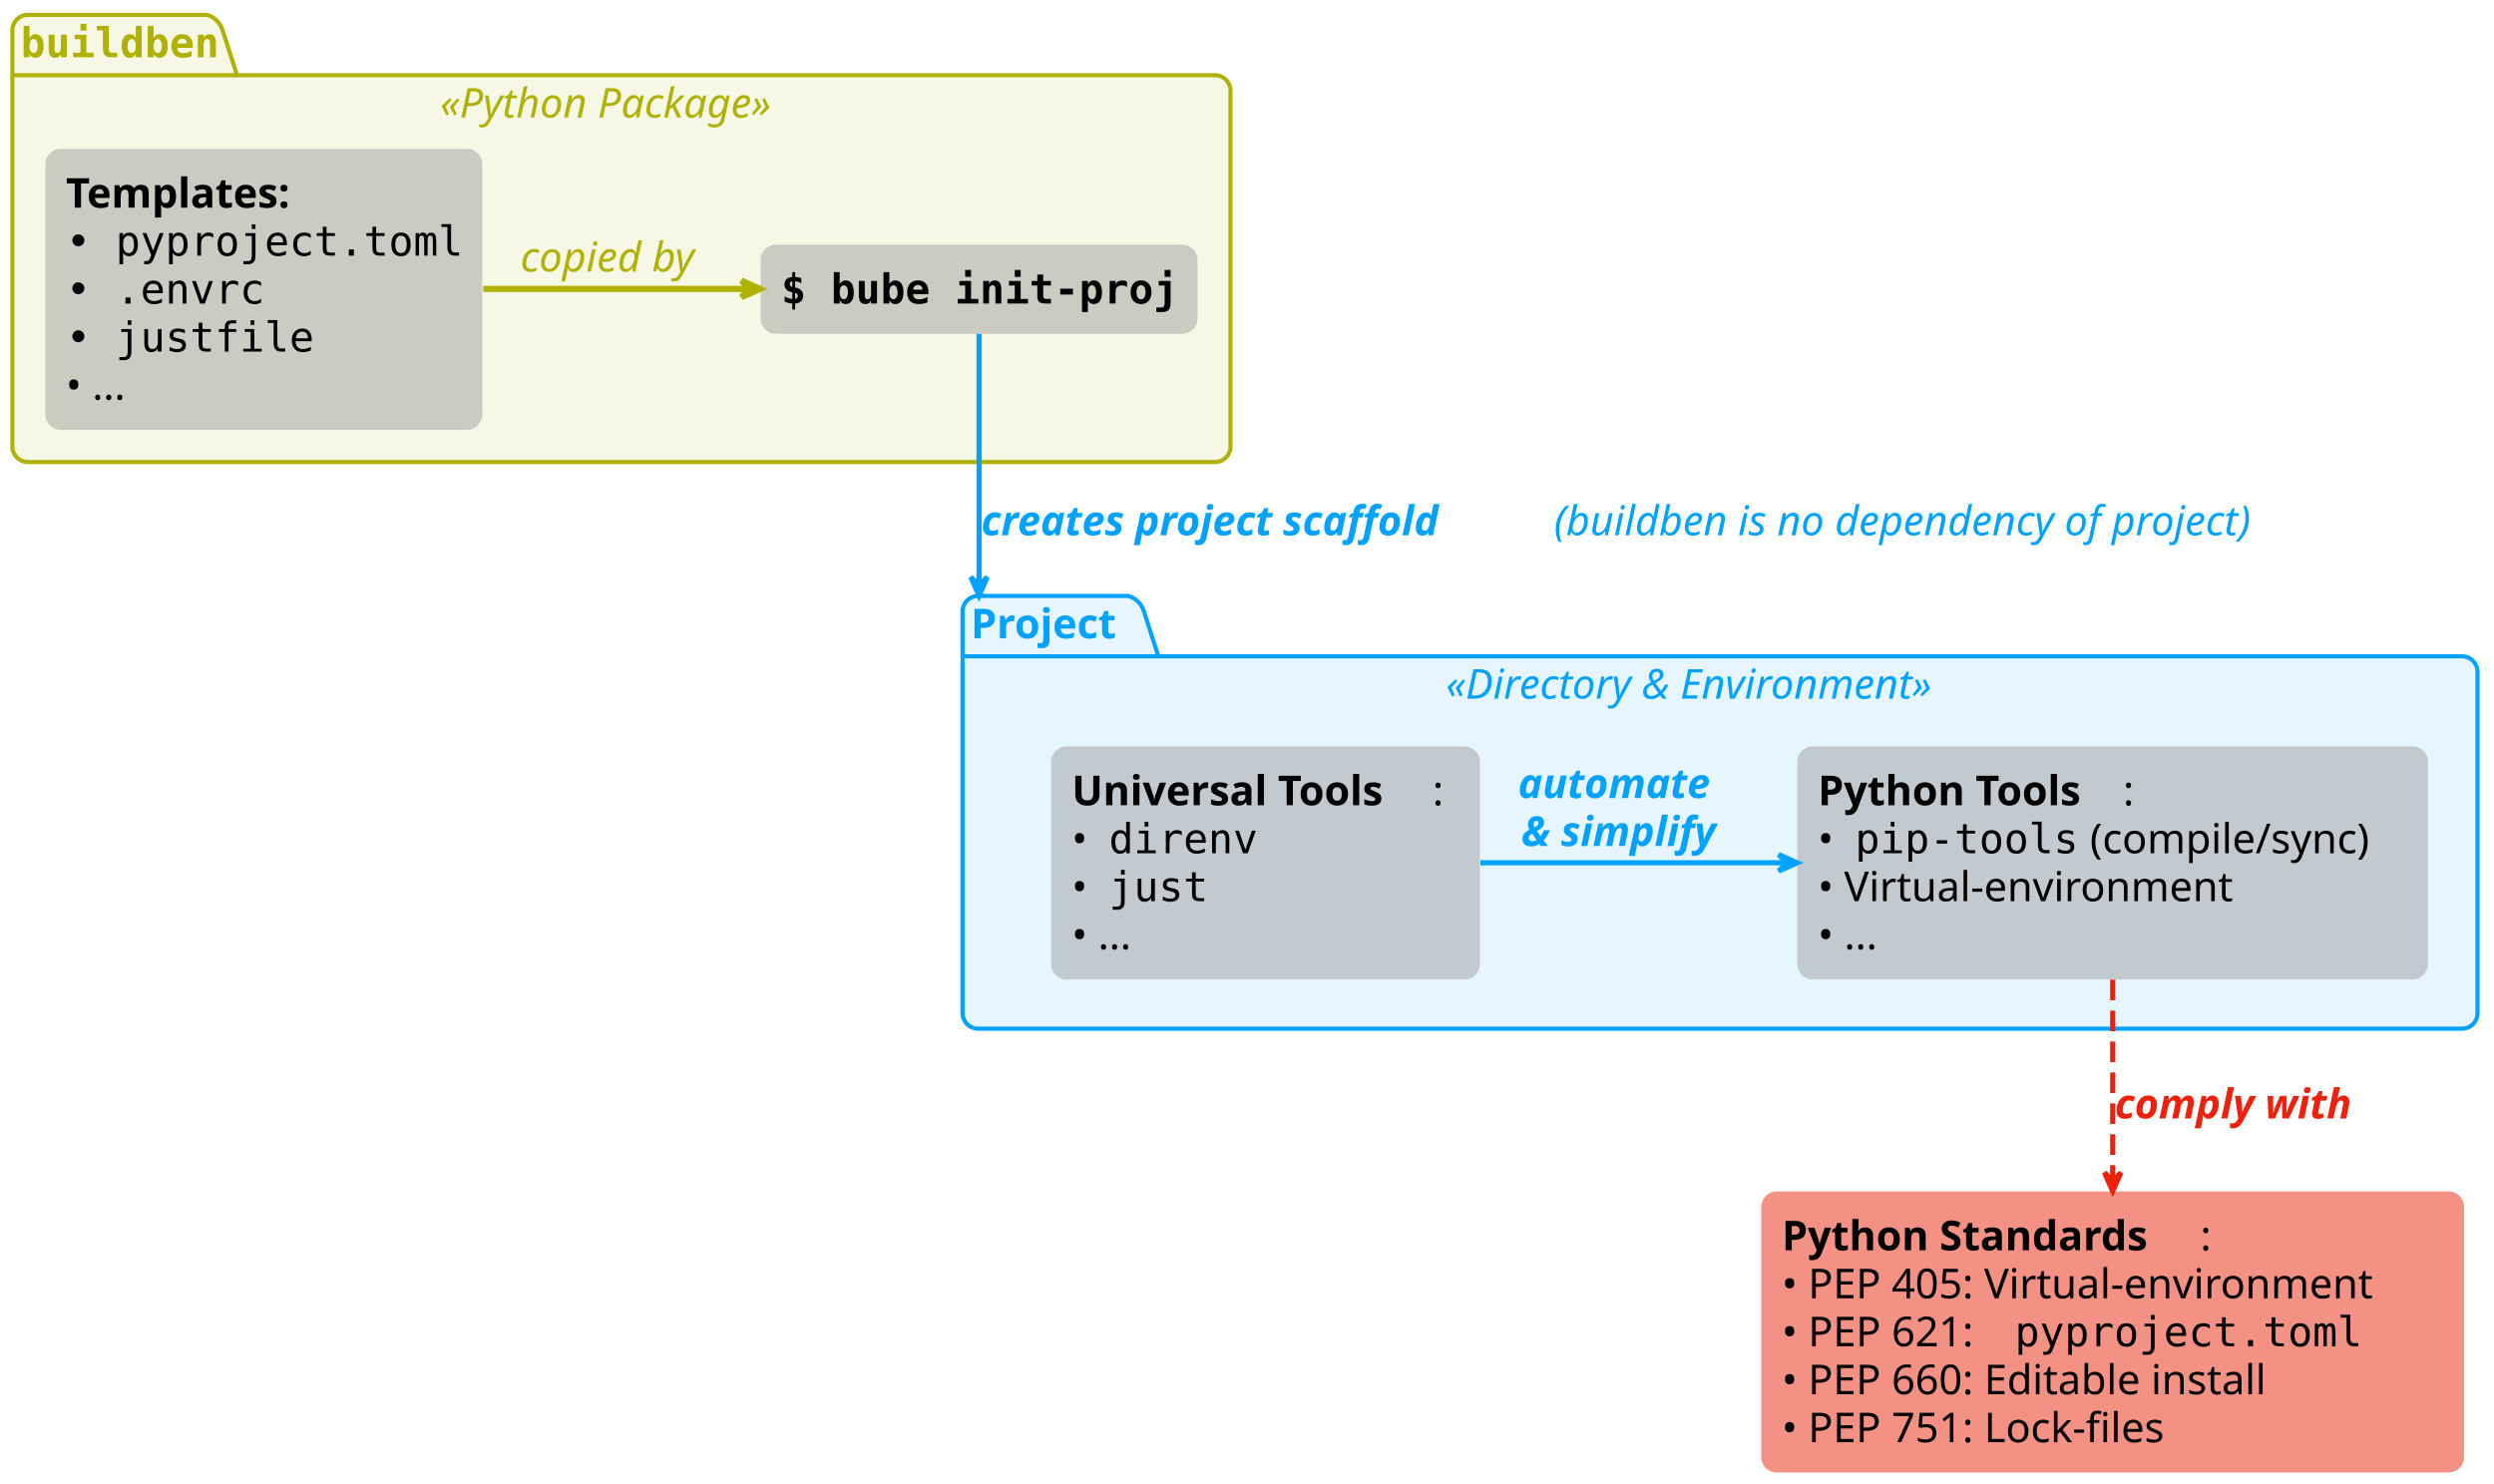
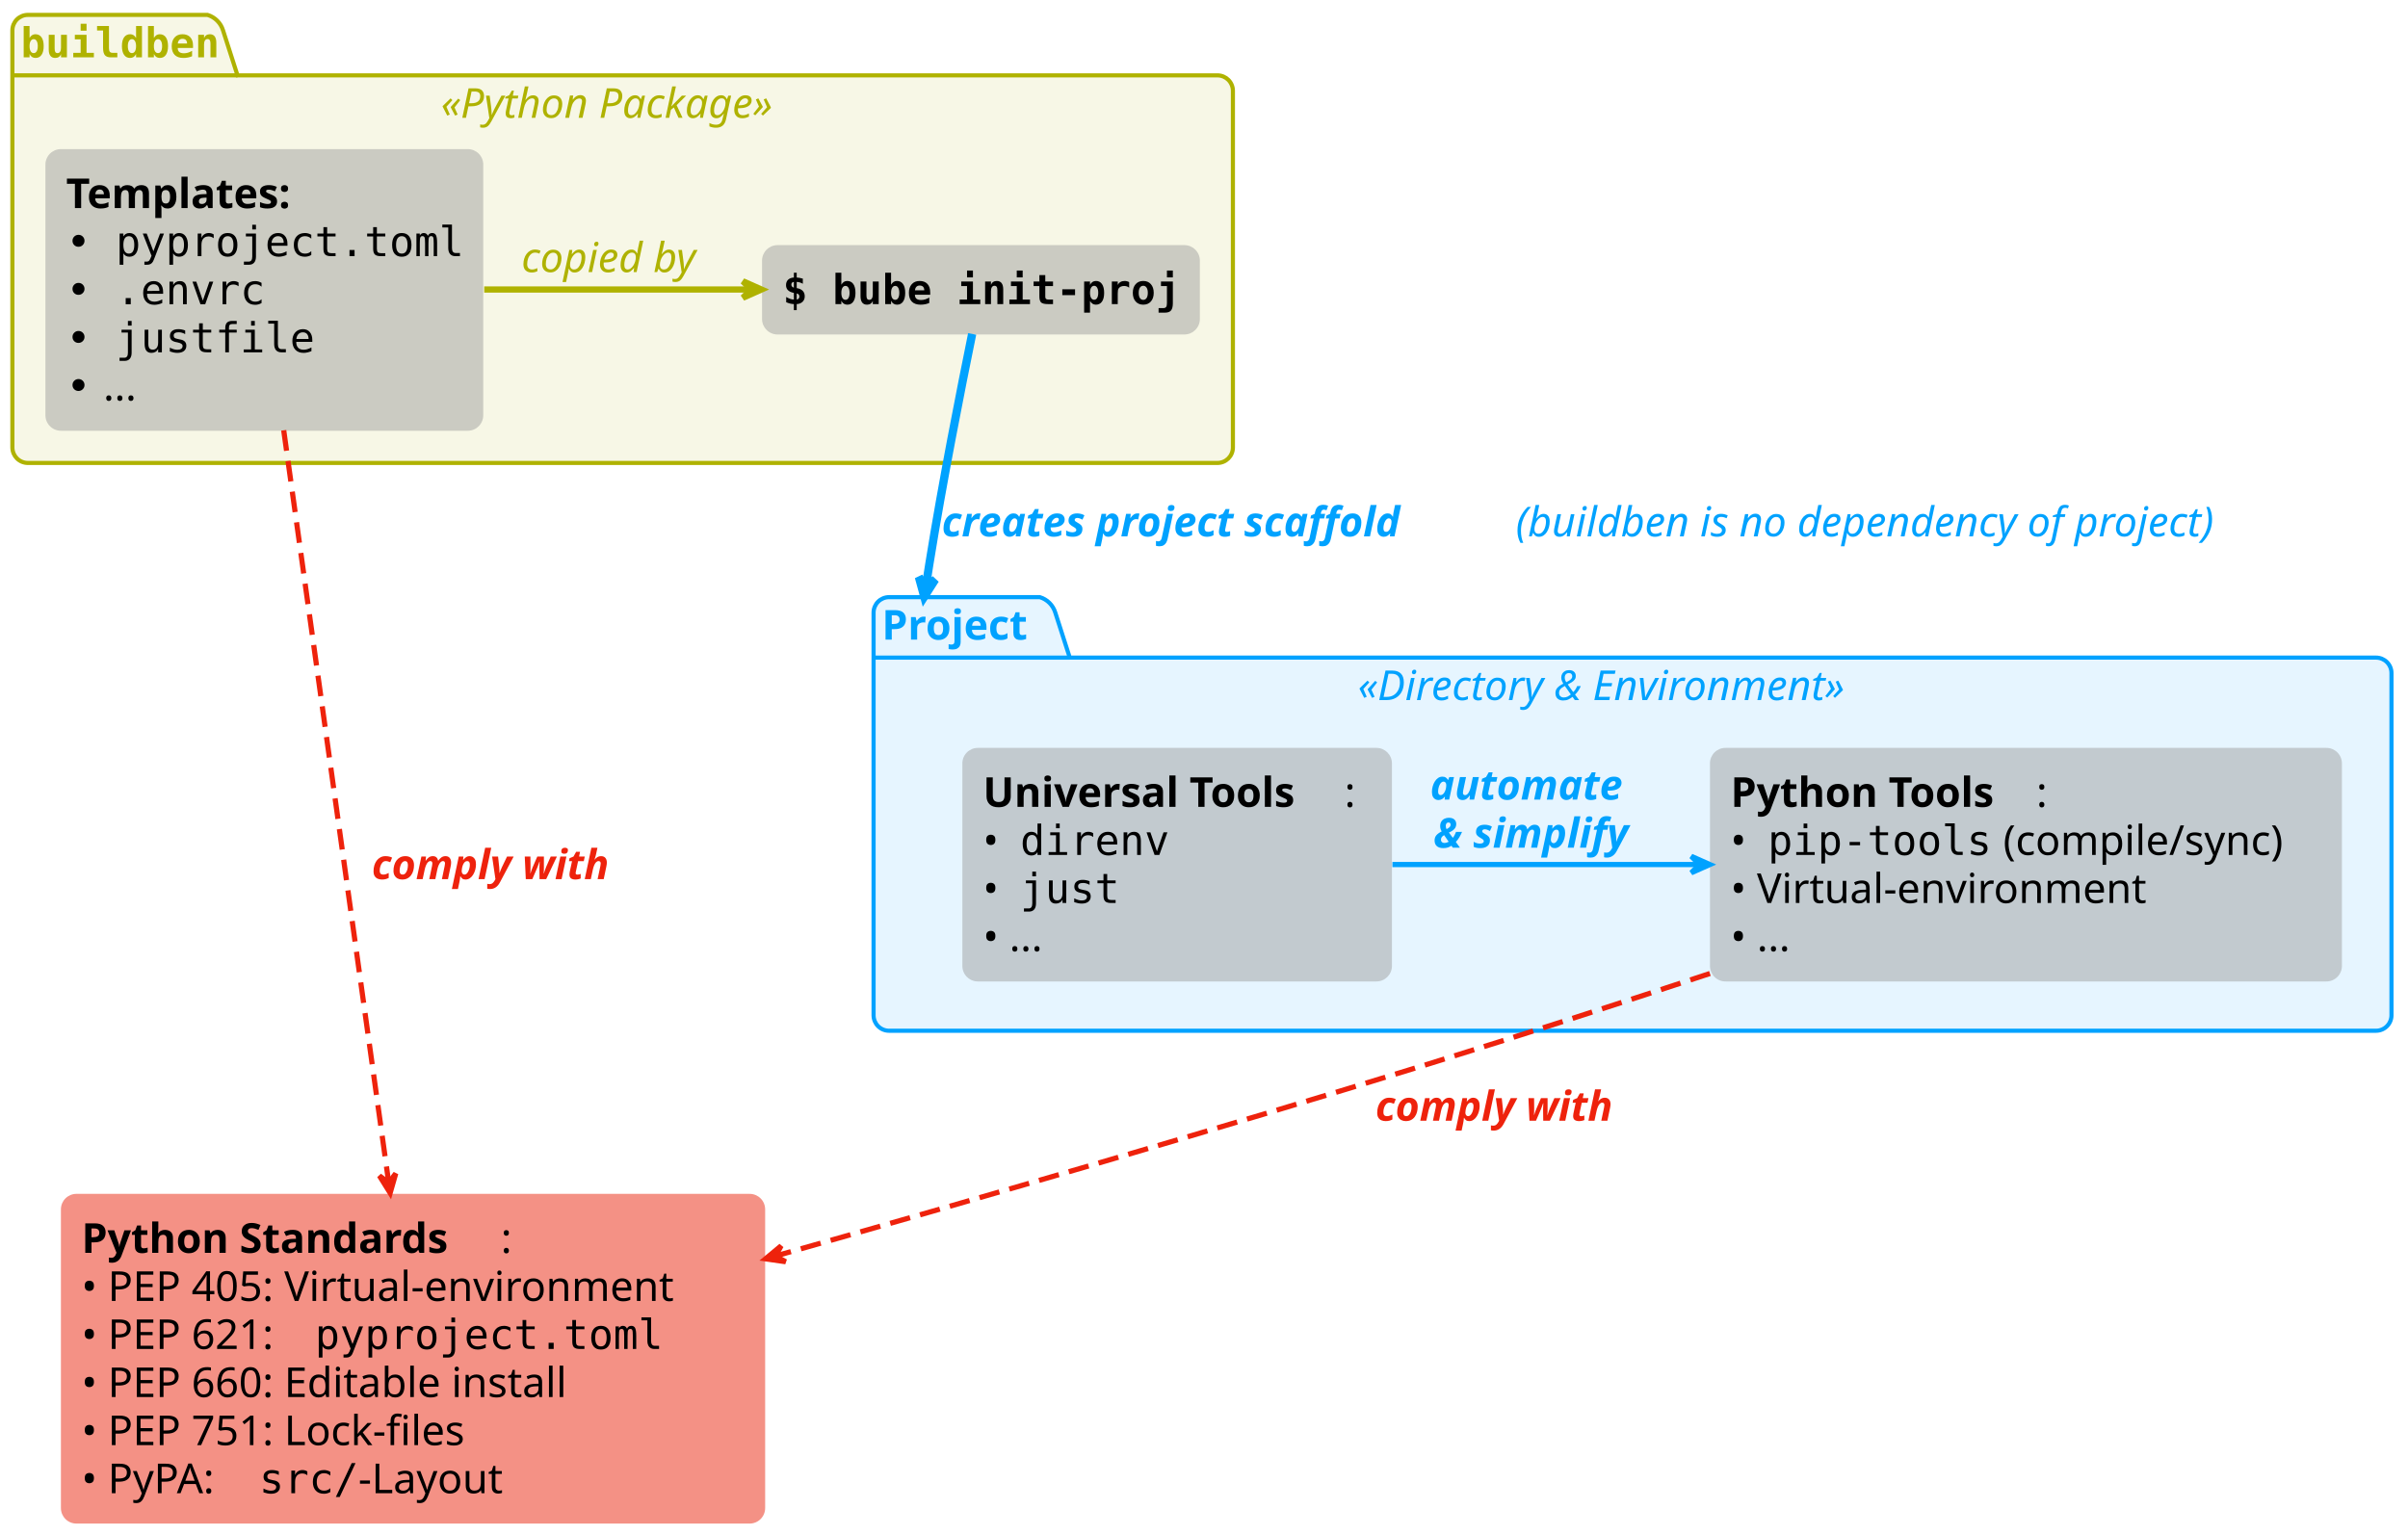
- <svg xmlns="http://www.w3.org/2000/svg" contentStyleType="text/css" height="720px" preserveAspectRatio="none" style="width:1210px;height:720px;" version="1.1" viewBox="0 0 1210 720" width="1210px" zoomAndPan="magnify">
+ <svg xmlns="http://www.w3.org/2000/svg" contentStyleType="text/css" height="743px" preserveAspectRatio="none" style="width:1166px;height:743px;" version="1.1" viewBox="0 0 1166 743" width="1166px" zoomAndPan="magnify">
  <defs />
  <g>
    <g id="cluster_BB">
      <path d="M13.5,7.217 L100.5,7.217 A11.25,11.25 0 0 1 108,14.717 L115,36.498 L589.5,36.498 A7.5,7.5 0 0 1 597,43.998 L597,216.717 A7.5,7.5 0 0 1 589.5,224.217 L13.5,224.217 A7.5,7.5 0 0 1 6,216.717 L6,14.717 A7.5,7.5 0 0 1 13.5,7.217 " fill="#AFB200" fill-opacity="0.098" style="stroke:#AFB200;stroke-width:2.0;" />
      <line style="stroke:#AFB200;stroke-width:2.0;" x1="6" x2="115" y1="36.498" y2="36.498" />
      <text fill="#AFB200" font-family="monospace" font-size="20" font-weight="bold" lengthAdjust="spacing" textLength="96" x="10" y="27.781">buildben</text>
      <text fill="#AFB200" font-family="sans-serif" font-size="20" font-style="italic" lengthAdjust="spacing" textLength="184" x="213.5" y="57.062">«Python Package»</text>
    </g>
    <g id="cluster_P">
-       <path d="M474.5,289.217 L547.5,289.217 A11.25,11.25 0 0 1 555,296.717 L562,318.498 L1194.5,318.498 A7.5,7.5 0 0 1 1202,325.998 L1202,491.717 A7.5,7.5 0 0 1 1194.5,499.217 L474.5,499.217 A7.5,7.5 0 0 1 467,491.717 L467,296.717 A7.5,7.5 0 0 1 474.5,289.217 " fill="#00A2FF" fill-opacity="0.098" style="stroke:#00A2FF;stroke-width:2.0;" />
-       <line style="stroke:#00A2FF;stroke-width:2.0;" x1="467" x2="562" y1="318.498" y2="318.498" />
-       <text fill="#00A2FF" font-family="sans-serif" font-size="20" font-weight="bold" lengthAdjust="spacing" textLength="82" x="471" y="309.781">Project</text>
-       <text fill="#00A2FF" font-family="sans-serif" font-size="20" font-style="italic" lengthAdjust="spacing" textLength="274" x="701.5" y="339.062">«Directory &amp; Environment»</text>
+       <path d="M430.5,289.217 L503.5,289.217 A11.25,11.25 0 0 1 511,296.717 L518,318.498 L1150.5,318.498 A7.5,7.5 0 0 1 1158,325.998 L1158,491.717 A7.5,7.5 0 0 1 1150.5,499.217 L430.5,499.217 A7.5,7.5 0 0 1 423,491.717 L423,296.717 A7.5,7.5 0 0 1 430.5,289.217 " fill="#00A2FF" fill-opacity="0.098" style="stroke:#00A2FF;stroke-width:2.0;" />
+       <line style="stroke:#00A2FF;stroke-width:2.0;" x1="423" x2="518" y1="318.498" y2="318.498" />
+       <text fill="#00A2FF" font-family="sans-serif" font-size="20" font-weight="bold" lengthAdjust="spacing" textLength="82" x="427" y="309.781">Project</text>
+       <text fill="#00A2FF" font-family="sans-serif" font-size="20" font-style="italic" lengthAdjust="spacing" textLength="274" x="657.5" y="339.062">«Directory &amp; Environment»</text>
    </g>
    <g id="elem_TEMP">
      <rect fill="#999999" fill-opacity="0.467" height="136.406" rx="7.5" ry="7.5" style="stroke:none;stroke-width:0.5;" width="212" x="22" y="72.217" />
      <text fill="#000000" font-family="sans-serif" font-size="20" font-weight="bold" lengthAdjust="spacing" textLength="128" x="32" y="100.781">Templates:</text>
      <text fill="#000000" font-family="monospace" font-size="20" lengthAdjust="spacing" textLength="192" x="32" y="124.062">• pyproject.toml</text>
      <text fill="#000000" font-family="monospace" font-size="20" lengthAdjust="spacing" textLength="96" x="32" y="147.344">• .envrc</text>
      <text fill="#000000" font-family="monospace" font-size="20" lengthAdjust="spacing" textLength="120" x="32" y="170.625">• justfile</text>
-       <text fill="#000000" font-family="sans-serif" font-size="20" lengthAdjust="spacing" textLength="36" x="32" y="193.906">• ...</text>
+       <text fill="#000000" font-family="monospace" font-size="20" lengthAdjust="spacing" textLength="12" x="32" y="193.906">•</text>
+       <text fill="#000000" font-family="sans-serif" font-size="20" lengthAdjust="spacing" textLength="18" x="50" y="193.906">...</text>
    </g>
    <g id="elem_BBinitcli">
      <rect fill="#999999" fill-opacity="0.467" height="43.281" rx="7.5" ry="7.5" style="stroke:none;stroke-width:0.5;" width="212" x="369" y="118.717" />
      <text fill="#000000" font-family="monospace" font-size="20" font-weight="bold" lengthAdjust="spacing" textLength="192" x="379" y="147.281">$ bube init-proj</text>
    </g>
    <g id="elem_PyTools">
-       <rect fill="#999999" fill-opacity="0.467" height="113.125" rx="7.5" ry="7.5" style="stroke:none;stroke-width:0.5;" width="306" x="872" y="362.217" />
-       <text fill="#000000" font-family="sans-serif" font-size="20" font-weight="bold" lengthAdjust="spacing" textLength="148" x="882" y="390.781">Python Tools</text>
-       <text fill="#000000" font-family="sans-serif" font-size="20" lengthAdjust="spacing" textLength="7" x="1030" y="390.781">:</text>
-       <text fill="#000000" font-family="sans-serif" font-size="20" lengthAdjust="spacing" textLength="12" x="882" y="414.062">•</text>
-       <text fill="#000000" font-family="monospace" font-size="20" lengthAdjust="spacing" textLength="108" x="900" y="414.062">pip-tools</text>
-       <text fill="#000000" font-family="sans-serif" font-size="20" lengthAdjust="spacing" textLength="148" x="1014" y="414.062">(compile/sync)</text>
-       <text fill="#000000" font-family="sans-serif" font-size="20" lengthAdjust="spacing" textLength="220" x="882" y="437.344">• Virtual-environment</text>
-       <text fill="#000000" font-family="sans-serif" font-size="20" lengthAdjust="spacing" textLength="36" x="882" y="460.625">• ...</text>
+       <rect fill="#999999" fill-opacity="0.467" height="113.125" rx="7.5" ry="7.5" style="stroke:none;stroke-width:0.5;" width="306" x="828" y="362.217" />
+       <text fill="#000000" font-family="sans-serif" font-size="20" font-weight="bold" lengthAdjust="spacing" textLength="148" x="838" y="390.781">Python Tools</text>
+       <text fill="#000000" font-family="sans-serif" font-size="20" lengthAdjust="spacing" textLength="7" x="986" y="390.781">:</text>
+       <text fill="#000000" font-family="sans-serif" font-size="20" lengthAdjust="spacing" textLength="12" x="838" y="414.062">•</text>
+       <text fill="#000000" font-family="monospace" font-size="20" lengthAdjust="spacing" textLength="108" x="856" y="414.062">pip-tools</text>
+       <text fill="#000000" font-family="sans-serif" font-size="20" lengthAdjust="spacing" textLength="148" x="970" y="414.062">(compile/sync)</text>
+       <text fill="#000000" font-family="sans-serif" font-size="20" lengthAdjust="spacing" textLength="220" x="838" y="437.344">• Virtual-environment</text>
+       <text fill="#000000" font-family="sans-serif" font-size="20" lengthAdjust="spacing" textLength="36" x="838" y="460.625">• ...</text>
    </g>
    <g id="elem_Tools">
-       <rect fill="#999999" fill-opacity="0.467" height="113.125" rx="7.5" ry="7.5" style="stroke:none;stroke-width:0.5;" width="208" x="510" y="362.217" />
-       <text fill="#000000" font-family="sans-serif" font-size="20" font-weight="bold" lengthAdjust="spacing" textLength="175" x="520" y="390.781">Universal Tools</text>
-       <text fill="#000000" font-family="sans-serif" font-size="20" lengthAdjust="spacing" textLength="7" x="695" y="390.781">:</text>
-       <text fill="#000000" font-family="sans-serif" font-size="20" lengthAdjust="spacing" textLength="12" x="520" y="414.062">•</text>
-       <text fill="#000000" font-family="monospace" font-size="20" lengthAdjust="spacing" textLength="72" x="538" y="414.062">direnv</text>
-       <text fill="#000000" font-family="sans-serif" font-size="20" lengthAdjust="spacing" textLength="12" x="520" y="437.344">•</text>
-       <text fill="#000000" font-family="monospace" font-size="20" lengthAdjust="spacing" textLength="48" x="538" y="437.344">just</text>
-       <text fill="#000000" font-family="sans-serif" font-size="20" lengthAdjust="spacing" textLength="36" x="520" y="460.625">• ...</text>
+       <rect fill="#999999" fill-opacity="0.467" height="113.125" rx="7.5" ry="7.5" style="stroke:none;stroke-width:0.5;" width="208" x="466" y="362.217" />
+       <text fill="#000000" font-family="sans-serif" font-size="20" font-weight="bold" lengthAdjust="spacing" textLength="175" x="476" y="390.781">Universal Tools</text>
+       <text fill="#000000" font-family="sans-serif" font-size="20" lengthAdjust="spacing" textLength="7" x="651" y="390.781">:</text>
+       <text fill="#000000" font-family="sans-serif" font-size="20" lengthAdjust="spacing" textLength="12" x="476" y="414.062">•</text>
+       <text fill="#000000" font-family="monospace" font-size="20" lengthAdjust="spacing" textLength="72" x="494" y="414.062">direnv</text>
+       <text fill="#000000" font-family="sans-serif" font-size="20" lengthAdjust="spacing" textLength="12" x="476" y="437.344">•</text>
+       <text fill="#000000" font-family="monospace" font-size="20" lengthAdjust="spacing" textLength="48" x="494" y="437.344">just</text>
+       <text fill="#000000" font-family="sans-serif" font-size="20" lengthAdjust="spacing" textLength="36" x="476" y="460.625">• ...</text>
    </g>
    <g id="elem_Standards">
-       <rect fill="#F27F72" fill-opacity="0.863" height="136.406" rx="7.5" ry="7.5" style="stroke:none;stroke-width:0.5;" width="341" x="854.5" y="578.217" />
-       <text fill="#000000" font-family="sans-serif" font-size="20" font-weight="bold" lengthAdjust="spacing" textLength="203" x="864.5" y="606.781">Python Standards</text>
-       <text fill="#000000" font-family="sans-serif" font-size="20" lengthAdjust="spacing" textLength="7" x="1067.5" y="606.781">:</text>
-       <text fill="#000000" font-family="sans-serif" font-size="20" lengthAdjust="spacing" textLength="315" x="864.5" y="630.062">• PEP 405: Virtual-environment</text>
-       <text fill="#000000" font-family="sans-serif" font-size="20" lengthAdjust="spacing" textLength="107" x="864.5" y="653.344">• PEP 621:</text>
-       <text fill="#000000" font-family="monospace" font-size="20" lengthAdjust="spacing" textLength="168" x="977.5" y="653.344">pyproject.toml</text>
-       <text fill="#000000" font-family="sans-serif" font-size="20" lengthAdjust="spacing" textLength="263" x="864.5" y="676.625">• PEP 660: Editable install</text>
-       <text fill="#000000" font-family="sans-serif" font-size="20" lengthAdjust="spacing" textLength="213" x="864.5" y="699.906">•  PEP 751: Lock-files</text>
+       <rect fill="#F27F72" fill-opacity="0.863" height="159.688" rx="7.5" ry="7.5" style="stroke:none;stroke-width:0.5;" width="341" x="29.5" y="578.217" />
+       <text fill="#000000" font-family="sans-serif" font-size="20" font-weight="bold" lengthAdjust="spacing" textLength="203" x="39.5" y="606.781">Python Standards</text>
+       <text fill="#000000" font-family="sans-serif" font-size="20" lengthAdjust="spacing" textLength="7" x="242.5" y="606.781">:</text>
+       <text fill="#000000" font-family="sans-serif" font-size="20" lengthAdjust="spacing" textLength="315" x="39.5" y="630.062">• PEP 405: Virtual-environment</text>
+       <text fill="#000000" font-family="sans-serif" font-size="20" lengthAdjust="spacing" textLength="107" x="39.5" y="653.344">• PEP 621:</text>
+       <text fill="#000000" font-family="monospace" font-size="20" lengthAdjust="spacing" textLength="168" x="152.5" y="653.344">pyproject.toml</text>
+       <text fill="#000000" font-family="sans-serif" font-size="20" lengthAdjust="spacing" textLength="263" x="39.5" y="676.625">• PEP 660: Editable install</text>
+       <text fill="#000000" font-family="sans-serif" font-size="20" lengthAdjust="spacing" textLength="213" x="39.5" y="699.906">•  PEP 751: Lock-files</text>
+       <text fill="#000000" font-family="sans-serif" font-size="20" lengthAdjust="spacing" textLength="80" x="39.5" y="723.188">•  PyPA:</text>
+       <text fill="#000000" font-family="monospace" font-size="20" lengthAdjust="spacing" textLength="48" x="125.5" y="723.188">src/</text>
+       <text fill="#000000" font-family="sans-serif" font-size="20" lengthAdjust="spacing" textLength="74" x="173.5" y="723.188">-Layout</text>
    </g>
    <g id="link_TEMP_BBinitcli">
      <path codeLine="66" d="M234.47,140.217 C277.1,140.217 320.12,140.217 362.73,140.217 " fill="none" id="TEMP-to-BBinitcli" style="stroke:#AFB200;stroke-width:3.0;" />
      <polygon fill="#AFB200" points="368.73,140.217,359.73,136.217,363.73,140.217,359.73,144.217,368.73,140.217" style="stroke:#AFB200;stroke-width:3.0;" />
      <text fill="#AFB200" font-family="sans-serif" font-size="20" font-style="italic" lengthAdjust="spacing" textLength="98" x="252.5" y="131.781">copied by</text>
    </g>
    <g id="link_BBinitcli_P">
-       <path codeLine="87" d="M475,161.997 C475,177.822 475,201.345 475,227.819 C475,241.056 475,255.03 475,269.149 C475,272.679 475,276.218 475,279.756 C475,281.526 475,283.295 475,285.063 C475,285.947 475,286.83 475,287.714 C475,288.155 475,282.597 475,283.038 " fill="none" id="BBinitcli-to-P" style="stroke:#00A2FF;stroke-width:2.5;" />
-       <polygon fill="#00A2FF" points="475,289.038,479,280.038,475,284.038,471,280.038,475,289.038" style="stroke:#00A2FF;stroke-width:2.5;" />
-       <text fill="#00A2FF" font-family="sans-serif" font-size="20" font-style="italic" font-weight="bold" lengthAdjust="spacing" textLength="272" x="476" y="259.781">creates project scaffold</text>
-       <text fill="#00A2FF" font-family="sans-serif" font-size="20" font-style="italic" lengthAdjust="spacing" textLength="389" x="754" y="259.781">(buildben is no dependency of project)</text>
+       <path codeLine="87" d="M470.74,161.727 C465.45,187.637 456.35,233.607 450,273.217 C449.369,277.152 448.744,281.15 448.127,285.188 C447.972,286.197 447.818,287.209 447.665,288.223 C447.627,288.477 448.484,282.798 448.445,283.051 " fill="none" id="BBinitcli-to-P" style="stroke:#00A2FF;stroke-width:4.0;" />
+       <polygon fill="#00A2FF" points="447.55,288.984,452.848,280.682,448.296,284.04,444.938,279.488,447.55,288.984" style="stroke:#00A2FF;stroke-width:4.0;" />
+       <text fill="#00A2FF" font-family="sans-serif" font-size="20" font-style="italic" font-weight="bold" lengthAdjust="spacing" textLength="272" x="456" y="259.781">creates project scaffold</text>
+       <text fill="#00A2FF" font-family="sans-serif" font-size="20" font-style="italic" lengthAdjust="spacing" textLength="389" x="734" y="259.781">(buildben is no dependency of project)</text>
    </g>
    <g id="link_Tools_PyTools">
-       <path codeLine="89" d="M718.24,418.717 C764.86,418.717 814.73,418.717 865.95,418.717 " fill="none" id="Tools-to-PyTools" style="stroke:#00A2FF;stroke-width:2.5;" />
-       <polygon fill="#00A2FF" points="871.95,418.717,862.95,414.717,866.95,418.717,862.95,422.717,871.95,418.717" style="stroke:#00A2FF;stroke-width:2.5;" />
-       <text fill="#00A2FF" font-family="sans-serif" font-size="20" font-style="italic" font-weight="bold" lengthAdjust="spacing" textLength="111" x="736.5" y="387.281">automate</text>
-       <text fill="#00A2FF" font-family="sans-serif" font-size="20" font-style="italic" lengthAdjust="spacing" textLength="6" x="847.5" y="387.281"> </text>
-       <text fill="#00A2FF" font-family="sans-serif" font-size="20" font-style="italic" font-weight="bold" lengthAdjust="spacing" textLength="114" x="738" y="410.562">&amp; simplify</text>
+       <path codeLine="89" d="M674.24,418.717 C720.86,418.717 770.73,418.717 821.95,418.717 " fill="none" id="Tools-to-PyTools" style="stroke:#00A2FF;stroke-width:2.5;" />
+       <polygon fill="#00A2FF" points="827.95,418.717,818.95,414.717,822.95,418.717,818.95,422.717,827.95,418.717" style="stroke:#00A2FF;stroke-width:2.5;" />
+       <text fill="#00A2FF" font-family="sans-serif" font-size="20" font-style="italic" font-weight="bold" lengthAdjust="spacing" textLength="111" x="692.5" y="387.281">automate</text>
+       <text fill="#00A2FF" font-family="sans-serif" font-size="20" font-style="italic" lengthAdjust="spacing" textLength="6" x="803.5" y="387.281"> </text>
+       <text fill="#00A2FF" font-family="sans-serif" font-size="20" font-style="italic" font-weight="bold" lengthAdjust="spacing" textLength="114" x="694" y="410.562">&amp; simplify</text>
    </g>
    <g id="link_PyTools_Standards">
-       <path codeLine="99" d="M1025,475.457 C1025,506.497 1025,539.367 1025,572.067 " fill="none" id="PyTools-to-Standards" style="stroke:#EE220C;stroke-width:2.5;stroke-dasharray:10.0,5.0;" />
-       <polygon fill="#EE220C" points="1025,578.067,1029,569.067,1025,573.067,1021,569.067,1025,578.067" style="stroke:#EE220C;stroke-width:2.5;" />
-       <text fill="#EE220C" font-family="sans-serif" font-size="20" font-style="italic" font-weight="bold" lengthAdjust="spacing" textLength="137" x="1026" y="542.781">comply with</text>
+       <path codeLine="98" d="M827.99,471.487 C784.18,485.977 736.3,501.507 692,515.217 C585.62,548.127 471.343,581.193 376.453,608.053 " fill="none" id="PyTools-to-Standards" style="stroke:#EE220C;stroke-width:2.5;stroke-dasharray:10.0,5.0;" />
+       <polygon fill="#EE220C" points="370.68,609.687,380.429,611.084,375.491,608.325,378.25,603.387,370.68,609.687" style="stroke:#EE220C;stroke-width:2.5;" />
+       <text fill="#EE220C" font-family="sans-serif" font-size="20" font-style="italic" font-weight="bold" lengthAdjust="spacing" textLength="137" x="666" y="542.781">comply with</text>
+     </g>
+     <g id="link_TEMP_Standards">
+       <path codeLine="99" d="M137.38,208.407 C150.63,303.387 173.971,470.654 188.091,571.864 " fill="none" id="TEMP-to-Standards" style="stroke:#EE220C;stroke-width:2.5;stroke-dasharray:10.0,5.0;" />
+       <polygon fill="#EE220C" points="188.92,577.807,191.638,568.34,188.229,572.855,183.715,569.446,188.92,577.807" style="stroke:#EE220C;stroke-width:2.5;" />
+       <text fill="#EE220C" font-family="sans-serif" font-size="20" font-style="italic" font-weight="bold" lengthAdjust="spacing" textLength="137" x="180" y="425.781">comply with</text>
    </g>
  </g>
</svg>
